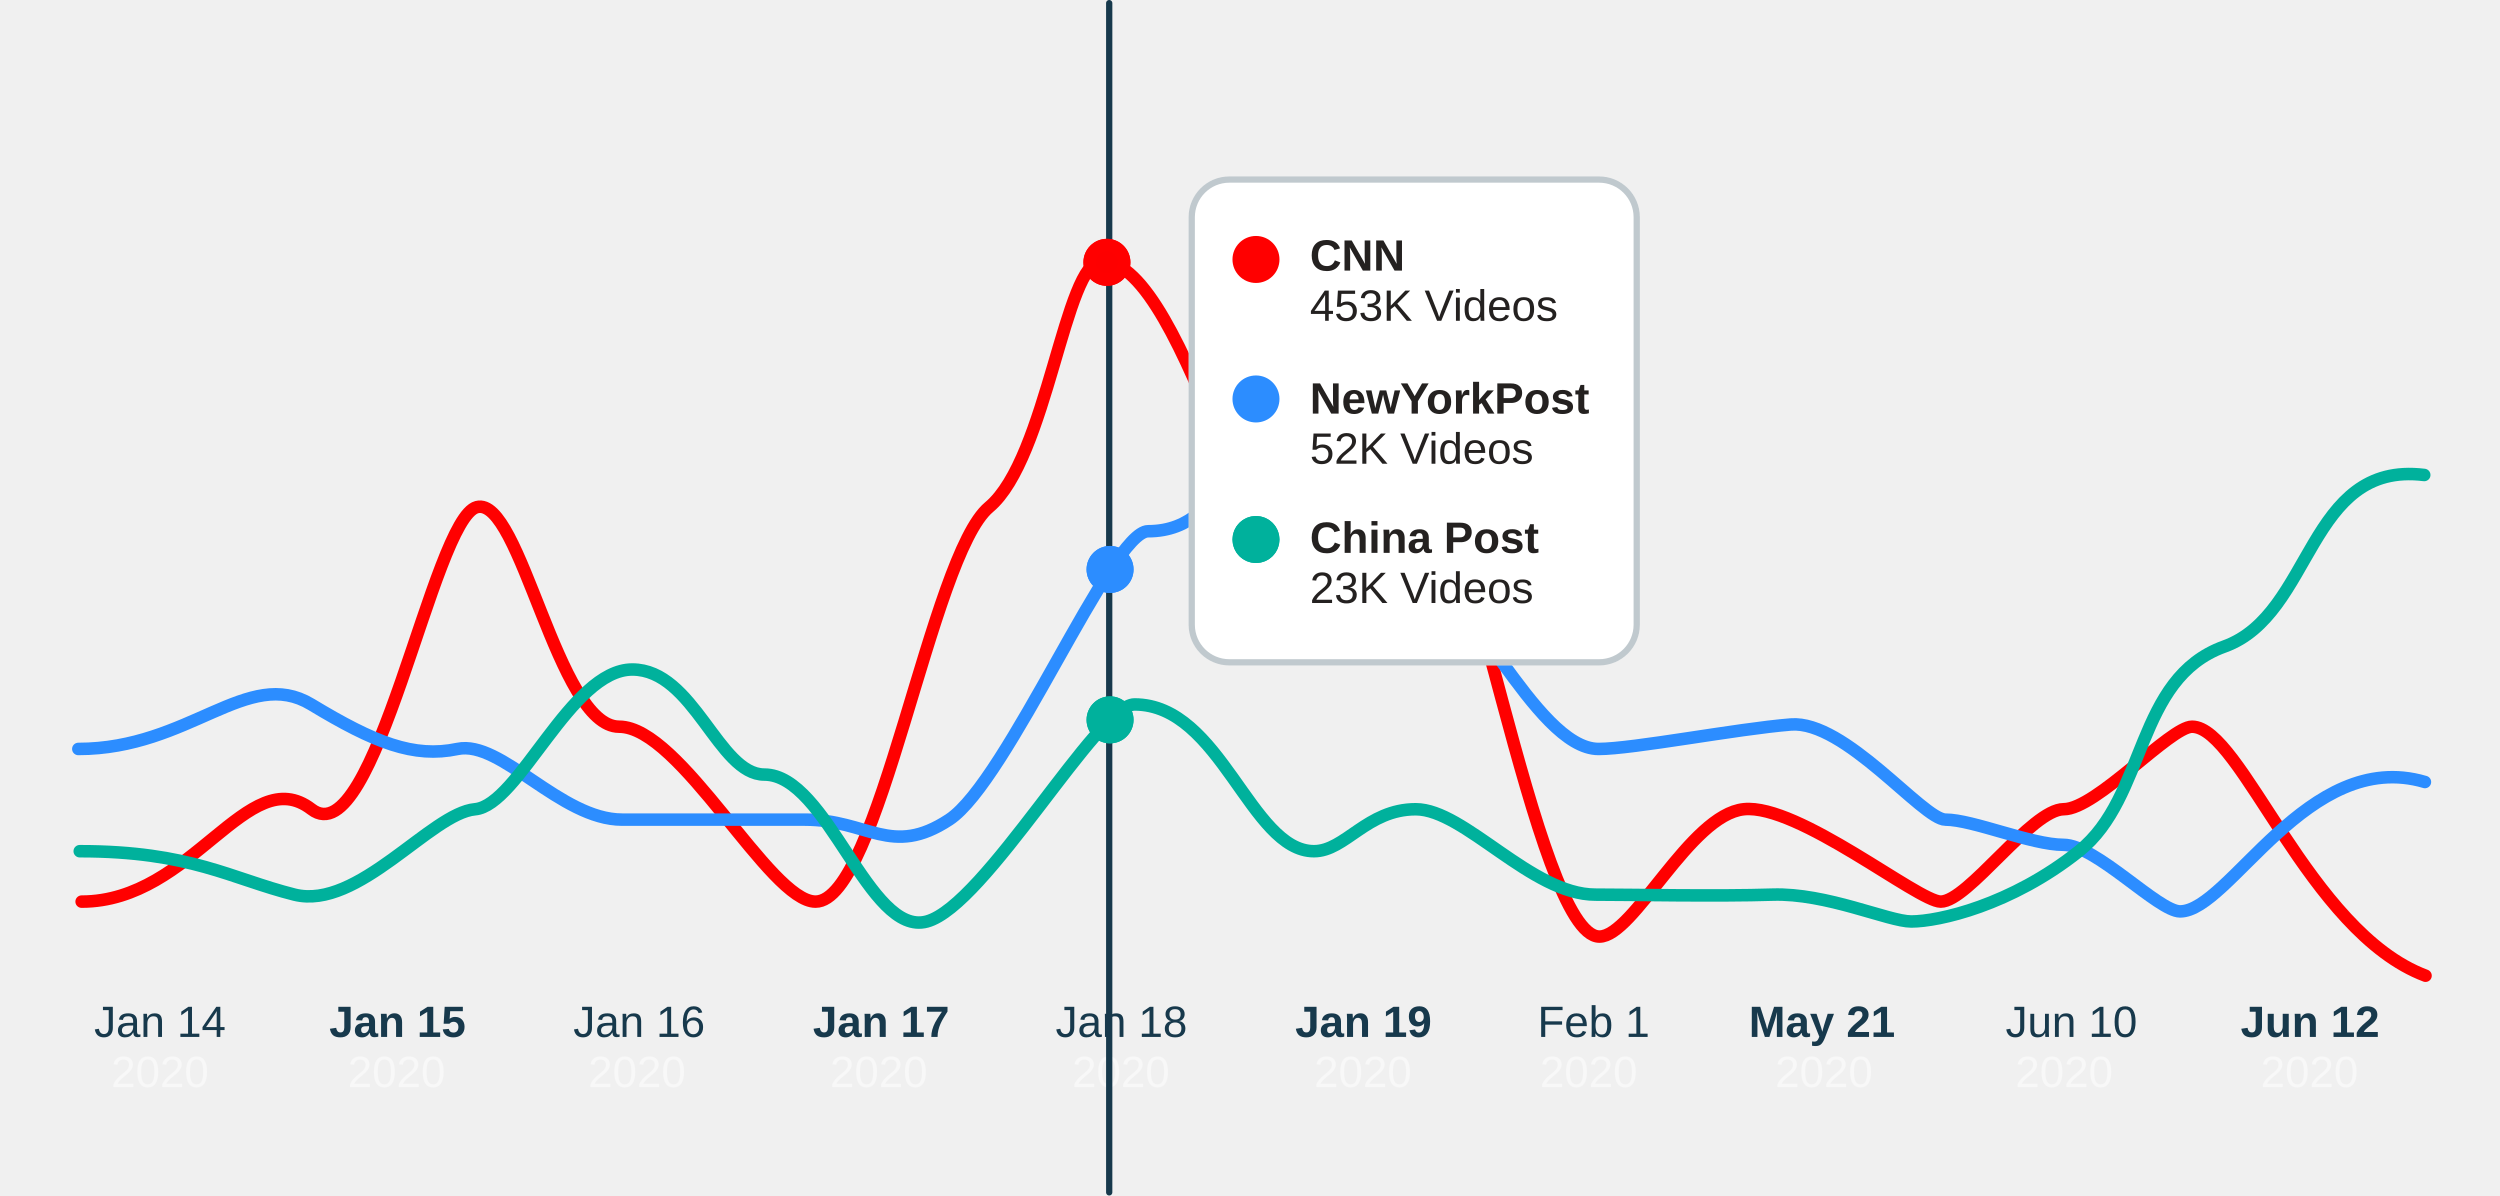
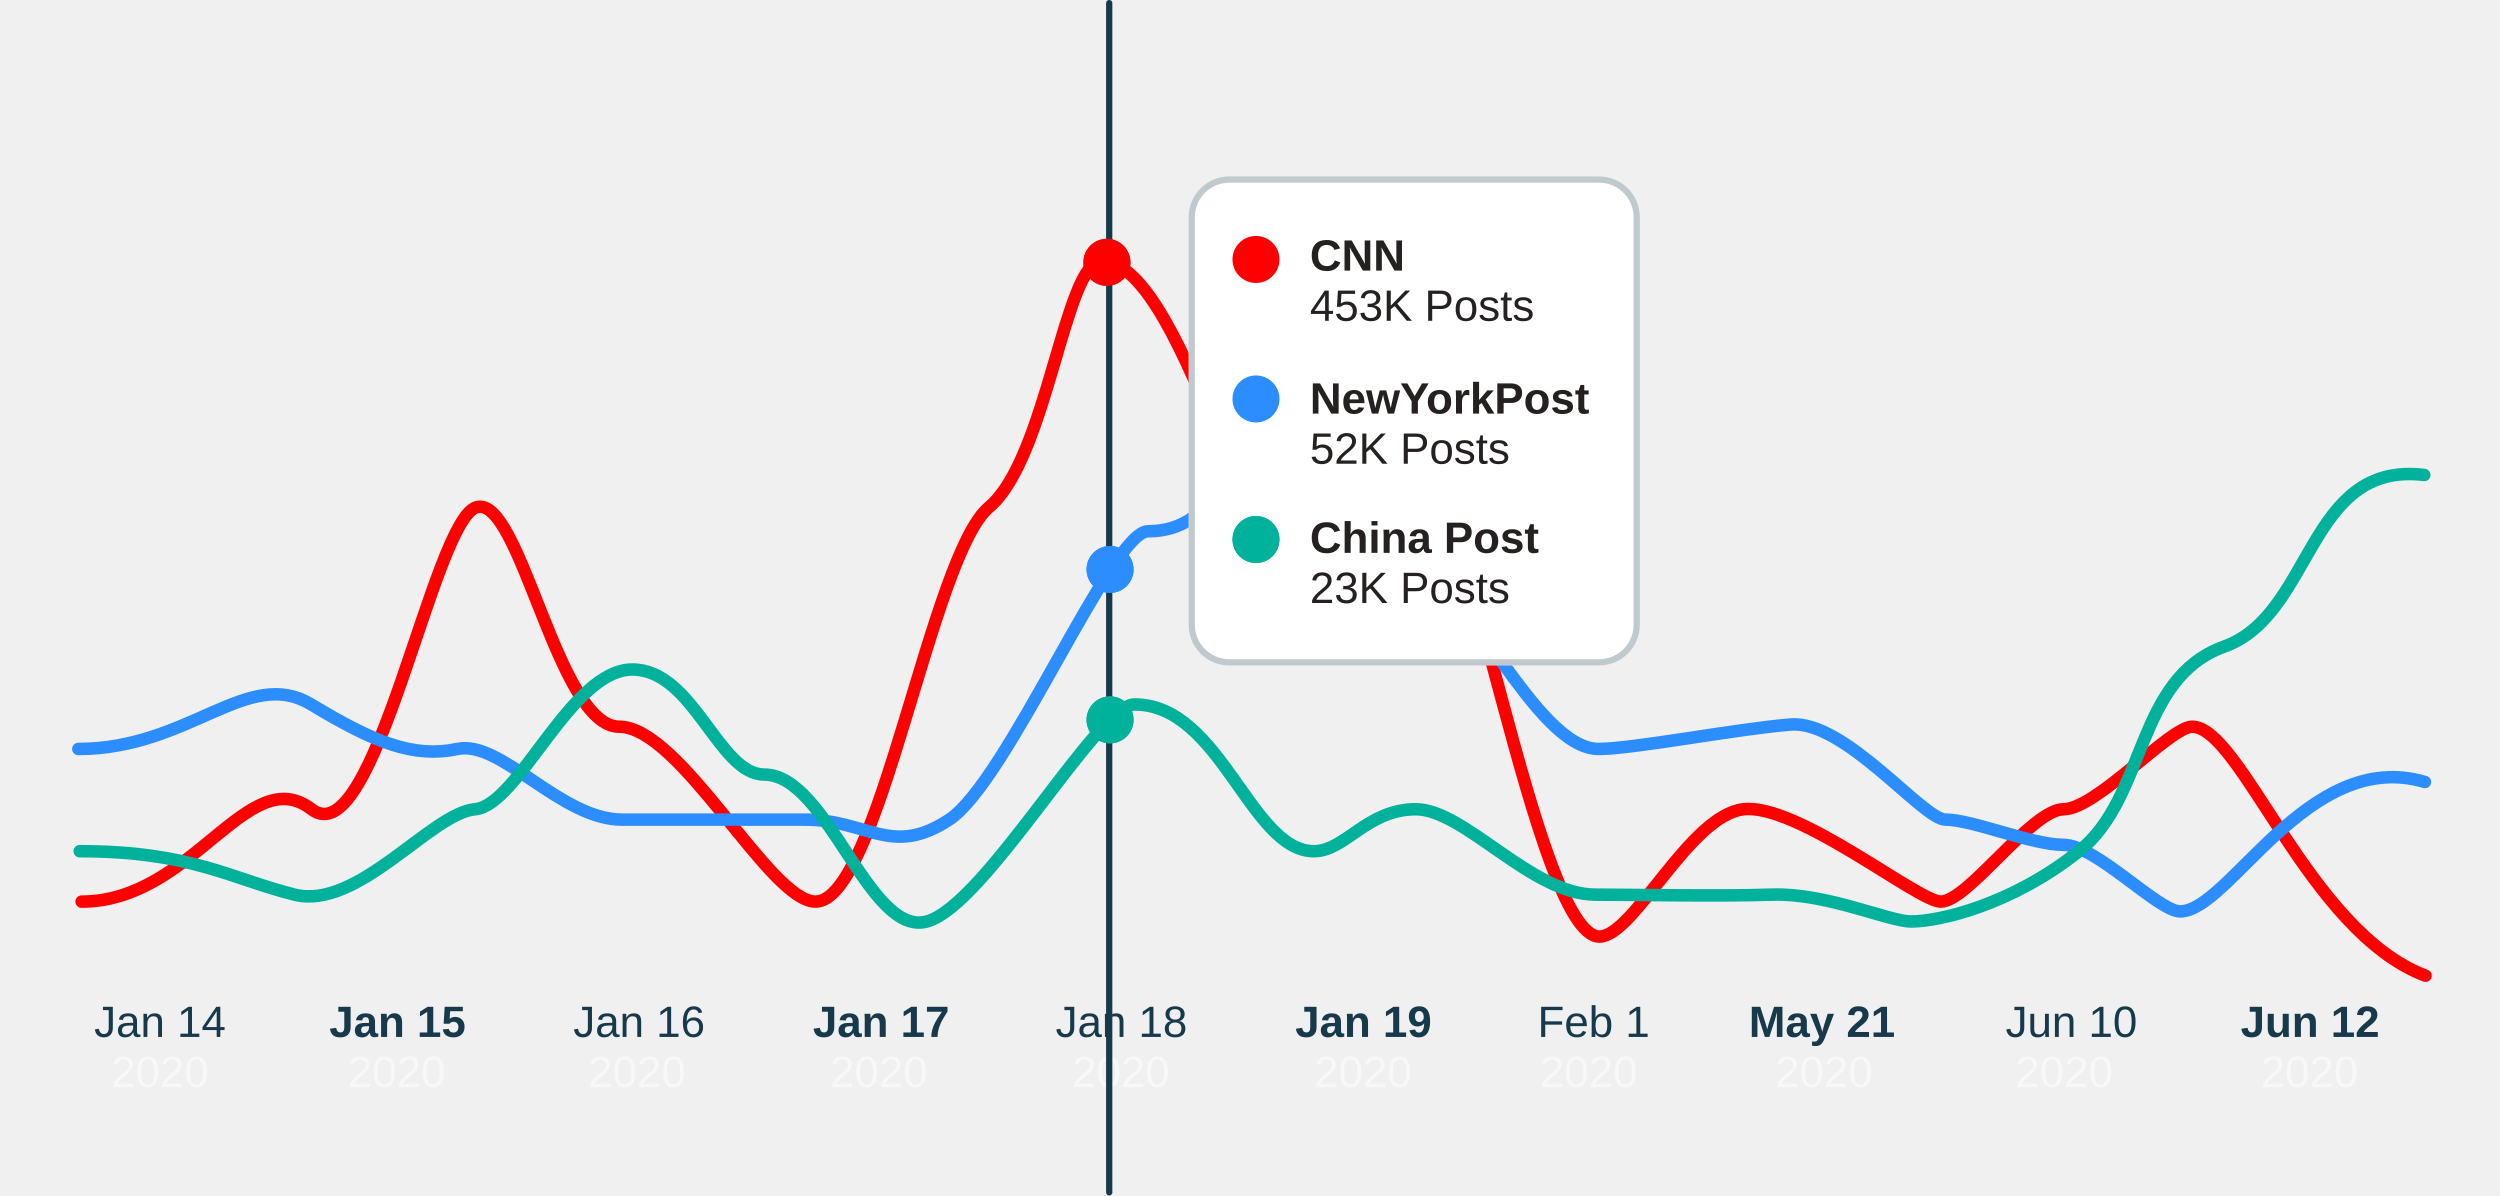
<svg xmlns="http://www.w3.org/2000/svg" width="797.777" height="381.5" viewBox="0 0 797.777 381.5">
  <g transform="translate(0 1)">
-     <rect width="797.777" height="379.639" rx="15" transform="translate(0 0.361)" fill="#17394c" opacity="0" />
+     <rect width="797.777" height="379.639" rx="15" transform="translate(0 0.361)" fill="none" opacity="0.03" />
    <g transform="translate(25.001 82.348)">
      <path d="M8605.795,22905.922c35.414,0,53.119-45.047,73.346-29.488s38.777-92.646,52.744-96.393,25.766,70.063,45.414,70.063,47.994,55.818,62.691,55.818c20.188,0,36.807-110.346,55.369-125.881s24.238-78.488,35.889-78.488c27.541,0,51.166,117.875,71.477,117.875,9.973,0,13.352-53.012,28.9-53.012s38.148,150.664,58.508,150.664c10.975,0,28.838-38.877,46.107-40.646s55.615,29.488,62.809,29.488c8.711,0,28.965-29.488,39.256-29.488s34-26.33,40.938-26.33c15.7,0,37.133,65.391,74.5,79.455" transform="translate(-8604.741 -22701.553)" fill="none" stroke="red" stroke-linecap="round" stroke-width="4" />
      <path d="M8604.74,22808.434c35.422,0,54.067-26.449,74.3-14.219s32.731,17.164,46.7,14.219,32.884,22.553,52.537,22.553h58.293c20.2,0,27.507,12.213,46.074,0s51.806-92.029,63.459-92.029c27.549,0,27.2-37.191,47.516-37.191,9.977,0,22.336,50.777,37.89,50.777s37.976,55.891,58.342,55.891c10.976,0,44.072-6.414,61.346-7.807s42.179,30.359,49.375,30.359c8.712,0,27.374,8.039,37.669,8.039s30.25,21.246,37.191,21.246c15.707,0,40.748-52.35,78.12-41.295" transform="translate(-8604.74 -22652.781)" fill="none" stroke="#2c8dff" stroke-linecap="round" stroke-linejoin="bevel" stroke-width="4" />
      <path d="M8605.188,22736.057c35.415,0,48.3,8.793,68.526,13.857s43.64-26.025,57.606-27.244,30.545-44.594,50.194-44.594,27.436,33.527,42.134,33.527c20.19,0,33.315,51.941,51.88,46.883s54.589-69.264,66.241-69.264c27.544,0,36.97,46.834,57.281,46.834,9.974,0,16.919-13.387,32.47-13.387s36.949,27.244,57.31,27.244c10.975,0,39.233.576,56.5,0s37.1,8.572,44.3,8.572c8.711,0,31.758-5.113,53.525-22.43s17.959-55.094,46.4-65.318,26.41-59.318,63.776-54.74" transform="translate(-8604.74 -22547.775)" fill="none" stroke="#00b19c" stroke-linecap="round" stroke-width="4" />
      <g transform="translate(5.053 234.549)">
        <text transform="translate(21 13)" fill="#17394c" stroke="rgba(0,0,0,0)" stroke-width="1" font-size="14" font-family="ArialMT, Arial">
          <tspan x="-21.017" y="0">Jan 14</tspan>
        </text>
        <text transform="translate(21 29)" fill="#fff" stroke="rgba(0,0,0,0)" stroke-width="1" font-size="14" font-family="ArialMT, Arial" opacity="0.501">
          <tspan x="-15.572" y="0">2020</tspan>
        </text>
        <g transform="translate(229.335)">
          <text transform="translate(21.047 29)" fill="#fff" stroke="rgba(0,0,0,0)" stroke-width="1" font-size="14" font-family="ArialMT, Arial" opacity="0.501">
            <tspan x="-15.572" y="0">2020</tspan>
          </text>
          <text transform="translate(0 13)" fill="#17394c" stroke="rgba(0,0,0,0)" stroke-width="1" font-size="14" font-family="Arial-BoldMT, Arial" font-weight="700">
            <tspan x="0" y="0">Jan 17</tspan>
          </text>
        </g>
        <g transform="translate(528.025)">
          <text transform="translate(23.973 29)" fill="#fff" stroke="rgba(0,0,0,0)" stroke-width="1" font-size="14" font-family="ArialMT, Arial" opacity="0.501">
            <tspan x="-15.572" y="0">2020</tspan>
          </text>
          <text transform="translate(0 13)" fill="#17394c" stroke="rgba(0,0,0,0)" stroke-width="1" font-size="14" font-family="Arial-BoldMT, Arial" font-weight="700">
            <tspan x="0" y="0">May 21</tspan>
          </text>
        </g>
        <g transform="translate(75)">
          <text transform="translate(21.5 29)" fill="#fff" stroke="rgba(0,0,0,0)" stroke-width="1" font-size="14" font-family="ArialMT, Arial" opacity="0.501">
            <tspan x="-15.572" y="0">2020</tspan>
          </text>
          <text transform="translate(0 13)" fill="#17394c" stroke="rgba(0,0,0,0)" stroke-width="1" font-size="14" font-family="Arial-BoldMT, Arial" font-weight="700">
            <tspan x="0" y="0">Jan 15</tspan>
          </text>
        </g>
        <g transform="translate(383.244)">
          <text transform="translate(21.625 29)" fill="#fff" stroke="rgba(0,0,0,0)" stroke-width="1" font-size="14" font-family="ArialMT, Arial" opacity="0.501">
            <tspan x="-15.572" y="0">2020</tspan>
          </text>
          <text transform="translate(0 13)" fill="#17394c" stroke="rgba(0,0,0,0)" stroke-width="1" font-size="14" font-family="Arial-BoldMT, Arial" font-weight="700">
            <tspan x="0" y="0">Jan 19</tspan>
          </text>
        </g>
        <g transform="translate(684.945)">
          <text transform="translate(21.977 29)" fill="#fff" stroke="rgba(0,0,0,0)" stroke-width="1" font-size="14" font-family="ArialMT, Arial" opacity="0.501">
            <tspan x="-15.572" y="0">2020</tspan>
          </text>
          <text transform="translate(0 13)" fill="#17394c" stroke="rgba(0,0,0,0)" stroke-width="1" font-size="14" font-family="Arial-BoldMT, Arial" font-weight="700">
            <tspan x="0" y="0">Jun 12</tspan>
          </text>
        </g>
        <g transform="translate(306.791)">
          <text transform="translate(20.85 29)" fill="#fff" stroke="rgba(0,0,0,0)" stroke-width="1" font-size="14" font-family="ArialMT, Arial" opacity="0.501">
            <tspan x="-15.572" y="0">2020</tspan>
          </text>
          <text transform="translate(0 13)" fill="#17394c" stroke="rgba(0,0,0,0)" stroke-width="1" font-size="14" font-family="ArialMT, Arial">
            <tspan x="0" y="0">Jan 18</tspan>
          </text>
        </g>
        <g transform="translate(609.945)">
          <text transform="translate(18.697 29)" fill="#fff" stroke="rgba(0,0,0,0)" stroke-width="1" font-size="14" font-family="ArialMT, Arial" opacity="0.501">
            <tspan x="-15.572" y="0">2020</tspan>
          </text>
          <text transform="translate(0 13)" fill="#17394c" stroke="rgba(0,0,0,0)" stroke-width="1" font-size="14" font-family="ArialMT, Arial">
            <tspan x="0" y="0">Jun 10</tspan>
          </text>
        </g>
        <g transform="translate(152.886)">
          <text transform="translate(20.326 29)" fill="#fff" stroke="rgba(0,0,0,0)" stroke-width="1" font-size="14" font-family="ArialMT, Arial" opacity="0.501">
            <tspan x="-15.572" y="0">2020</tspan>
          </text>
          <text transform="translate(0 13)" fill="#17394c" stroke="rgba(0,0,0,0)" stroke-width="1" font-size="14" font-family="ArialMT, Arial">
            <tspan x="0" y="0">Jan 16</tspan>
          </text>
        </g>
        <g transform="translate(460.594)">
          <text transform="translate(16.322 29)" fill="#fff" stroke="rgba(0,0,0,0)" stroke-width="1" font-size="14" font-family="ArialMT, Arial" opacity="0.501">
            <tspan x="-15.572" y="0">2020</tspan>
          </text>
          <text transform="translate(0 13)" fill="#17394c" stroke="rgba(0,0,0,0)" stroke-width="1" font-size="14" font-family="ArialMT, Arial">
            <tspan x="0" y="0">Feb 1</tspan>
          </text>
        </g>
      </g>
    </g>
    <g transform="translate(341.729)">
      <line y2="379.5" transform="translate(12.232)" fill="none" stroke="#17394c" stroke-linecap="round" stroke-width="2" />
      <g transform="translate(4 75.215)" fill="#fe0000" stroke="red" stroke-width="4">
        <circle cx="7.5" cy="7.5" r="7.5" stroke="none" />
        <circle cx="7.5" cy="7.5" r="5.5" fill="none" />
      </g>
      <g transform="translate(5 173.215)" fill="#2c8dff" stroke="#2c8dff" stroke-width="4">
        <circle cx="7.5" cy="7.5" r="7.5" stroke="none" />
        <circle cx="7.5" cy="7.5" r="5.5" fill="none" />
      </g>
      <g transform="translate(5 221.215)" fill="#00b19c" stroke="#00b19c" stroke-width="4">
        <circle cx="7.5" cy="7.5" r="7.5" stroke="none" />
        <circle cx="7.5" cy="7.5" r="5.5" fill="none" />
      </g>
    </g>
    <g transform="translate(379.296 55.297)">
      <g transform="translate(0 0.001)" fill="#fff" stroke="rgba(23,57,76,0.27)" stroke-width="2">
        <rect width="144" height="156.06" rx="13" stroke="none" />
        <rect x="1" y="1" width="142" height="154.06" rx="12" fill="none" />
      </g>
      <g transform="translate(14 17.065)">
        <g transform="translate(24.703)">
          <text transform="translate(0 13)" fill="#242120" stroke="rgba(0,0,0,0)" stroke-width="1" font-size="14" font-family="Arial-BoldMT, Arial" font-weight="700">
            <tspan x="0" y="0">CNN</tspan>
          </text>
          <text transform="translate(0 29)" fill="#242120" stroke="rgba(0,0,0,0)" stroke-width="1" font-size="14" font-family="ArialMT, Arial">
-             <tspan x="0" y="0">453K Videos</tspan>
+             <tspan x="0" y="0">453K Posts</tspan>
          </text>
        </g>
        <circle cx="7.5" cy="7.5" r="7.5" transform="translate(0 1.936)" fill="red" />
        <g transform="translate(0 45.615)">
          <g transform="translate(24.703)">
            <text transform="translate(0 13)" fill="#242120" stroke="rgba(0,0,0,0)" stroke-width="1" font-size="14" font-family="Arial-BoldMT, Arial" font-weight="700">
              <tspan x="0" y="0">NewYorkPost</tspan>
            </text>
            <text transform="translate(0 29)" fill="#242120" stroke="rgba(0,0,0,0)" stroke-width="1" font-size="14" font-family="ArialMT, Arial">
-               <tspan x="0" y="0">52K Videos</tspan>
+               <tspan x="0" y="0">52K Posts</tspan>
            </text>
          </g>
          <circle cx="7.5" cy="7.5" r="7.5" transform="translate(0 0.836)" fill="#2c8dff" />
        </g>
        <g transform="translate(0 90.06)">
          <g transform="translate(24.703)">
            <text transform="translate(0 13)" fill="#242120" stroke="rgba(0,0,0,0)" stroke-width="1" font-size="14" font-family="Arial-BoldMT, Arial" font-weight="700">
              <tspan x="0" y="0">China Post</tspan>
            </text>
            <text transform="translate(0 29)" fill="#242120" stroke="rgba(0,0,0,0)" stroke-width="1" font-size="14" font-family="ArialMT, Arial">
-               <tspan x="0" y="0">23K Videos</tspan>
+               <tspan x="0" y="0">23K Posts</tspan>
            </text>
          </g>
          <g transform="translate(0 1.242)" fill="#00b19c" stroke="#00b19c" stroke-width="6">
            <circle cx="7.5" cy="7.5" r="7.5" stroke="none" />
            <circle cx="7.5" cy="7.5" r="4.5" fill="none" />
          </g>
        </g>
      </g>
    </g>
  </g>
</svg>
